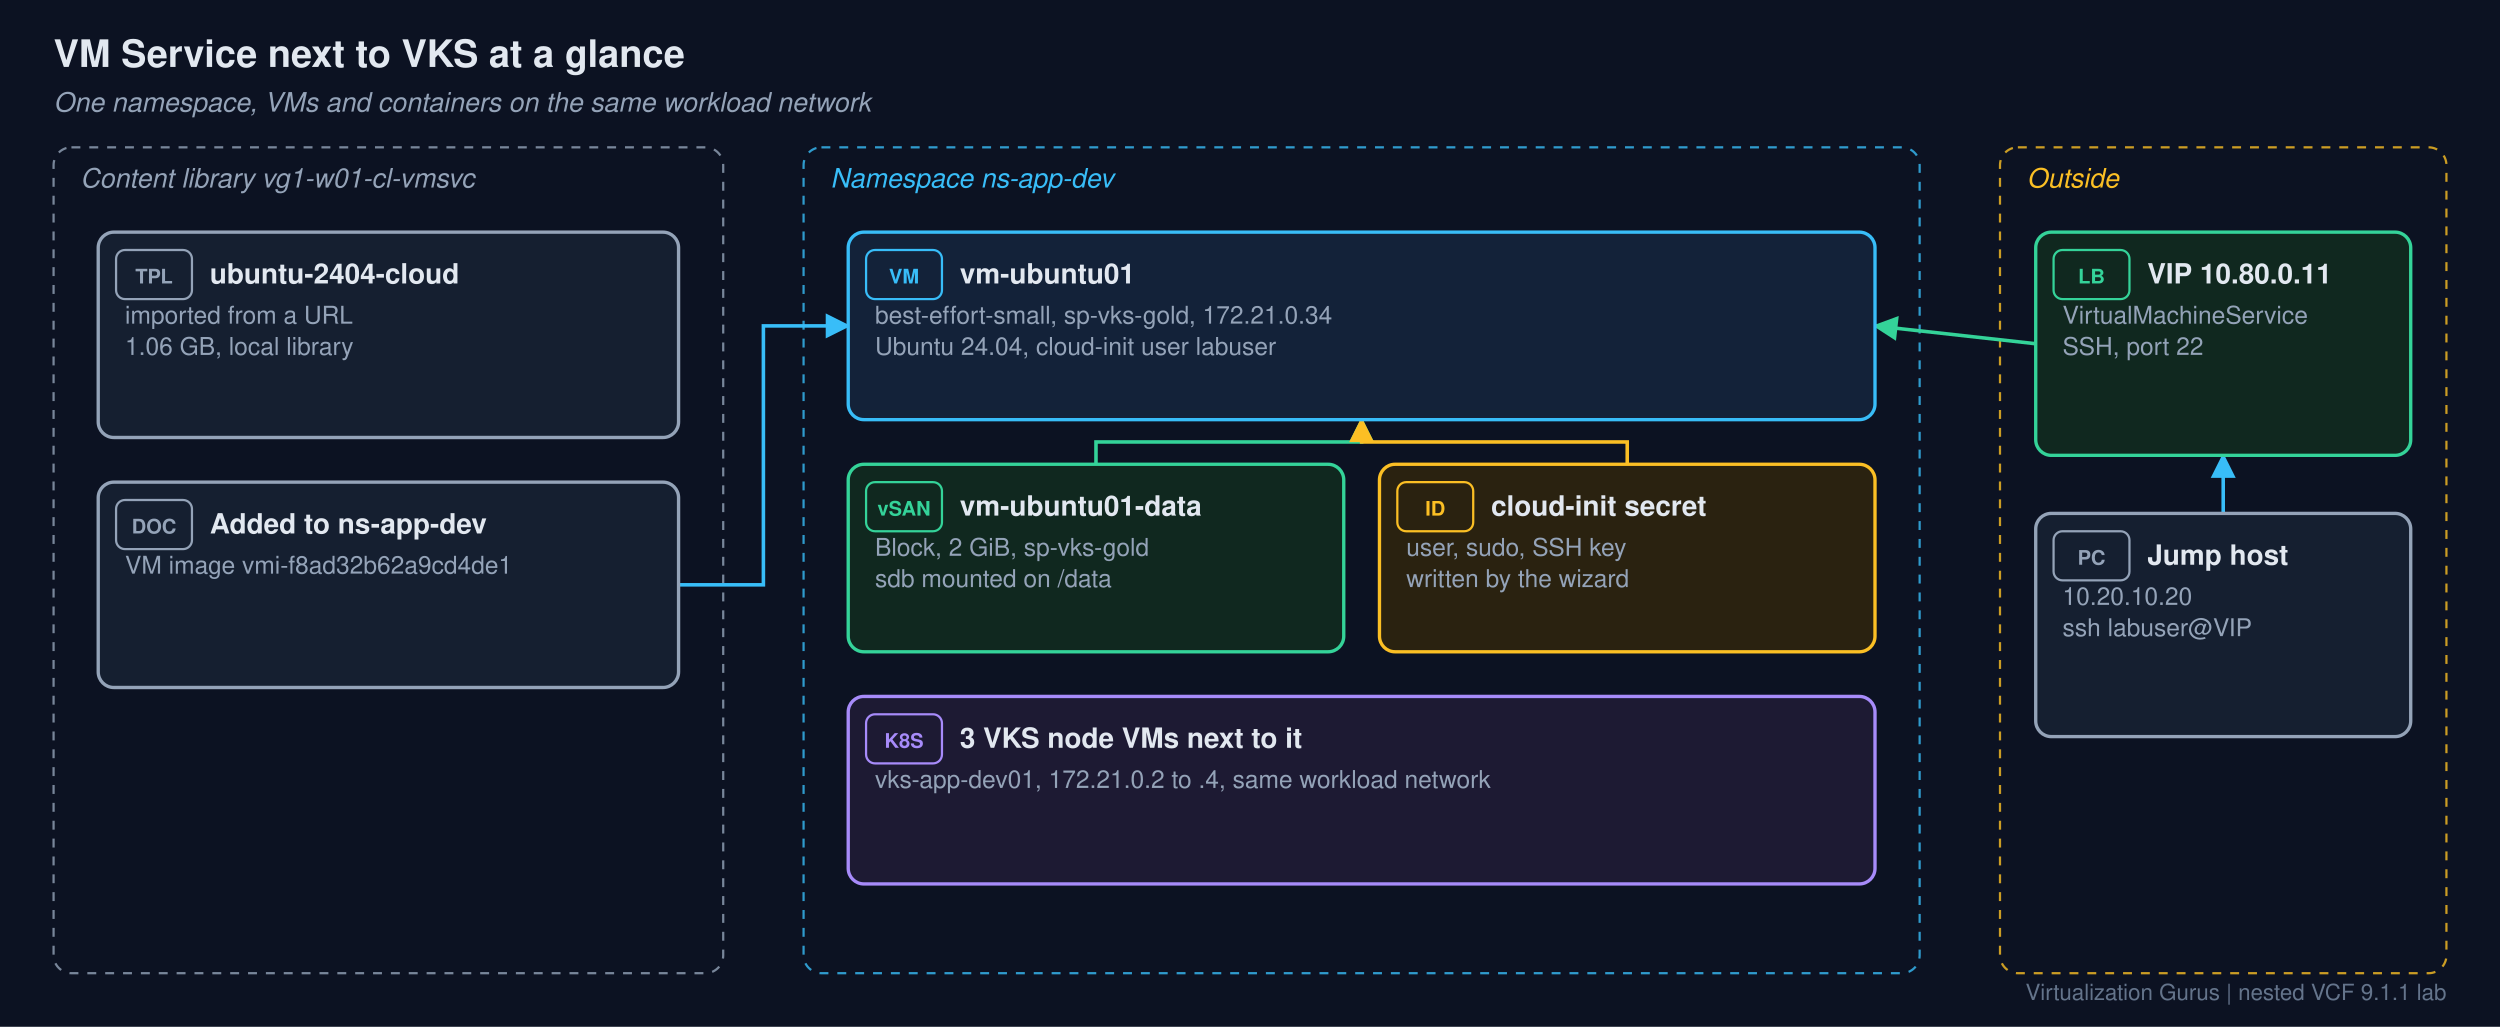
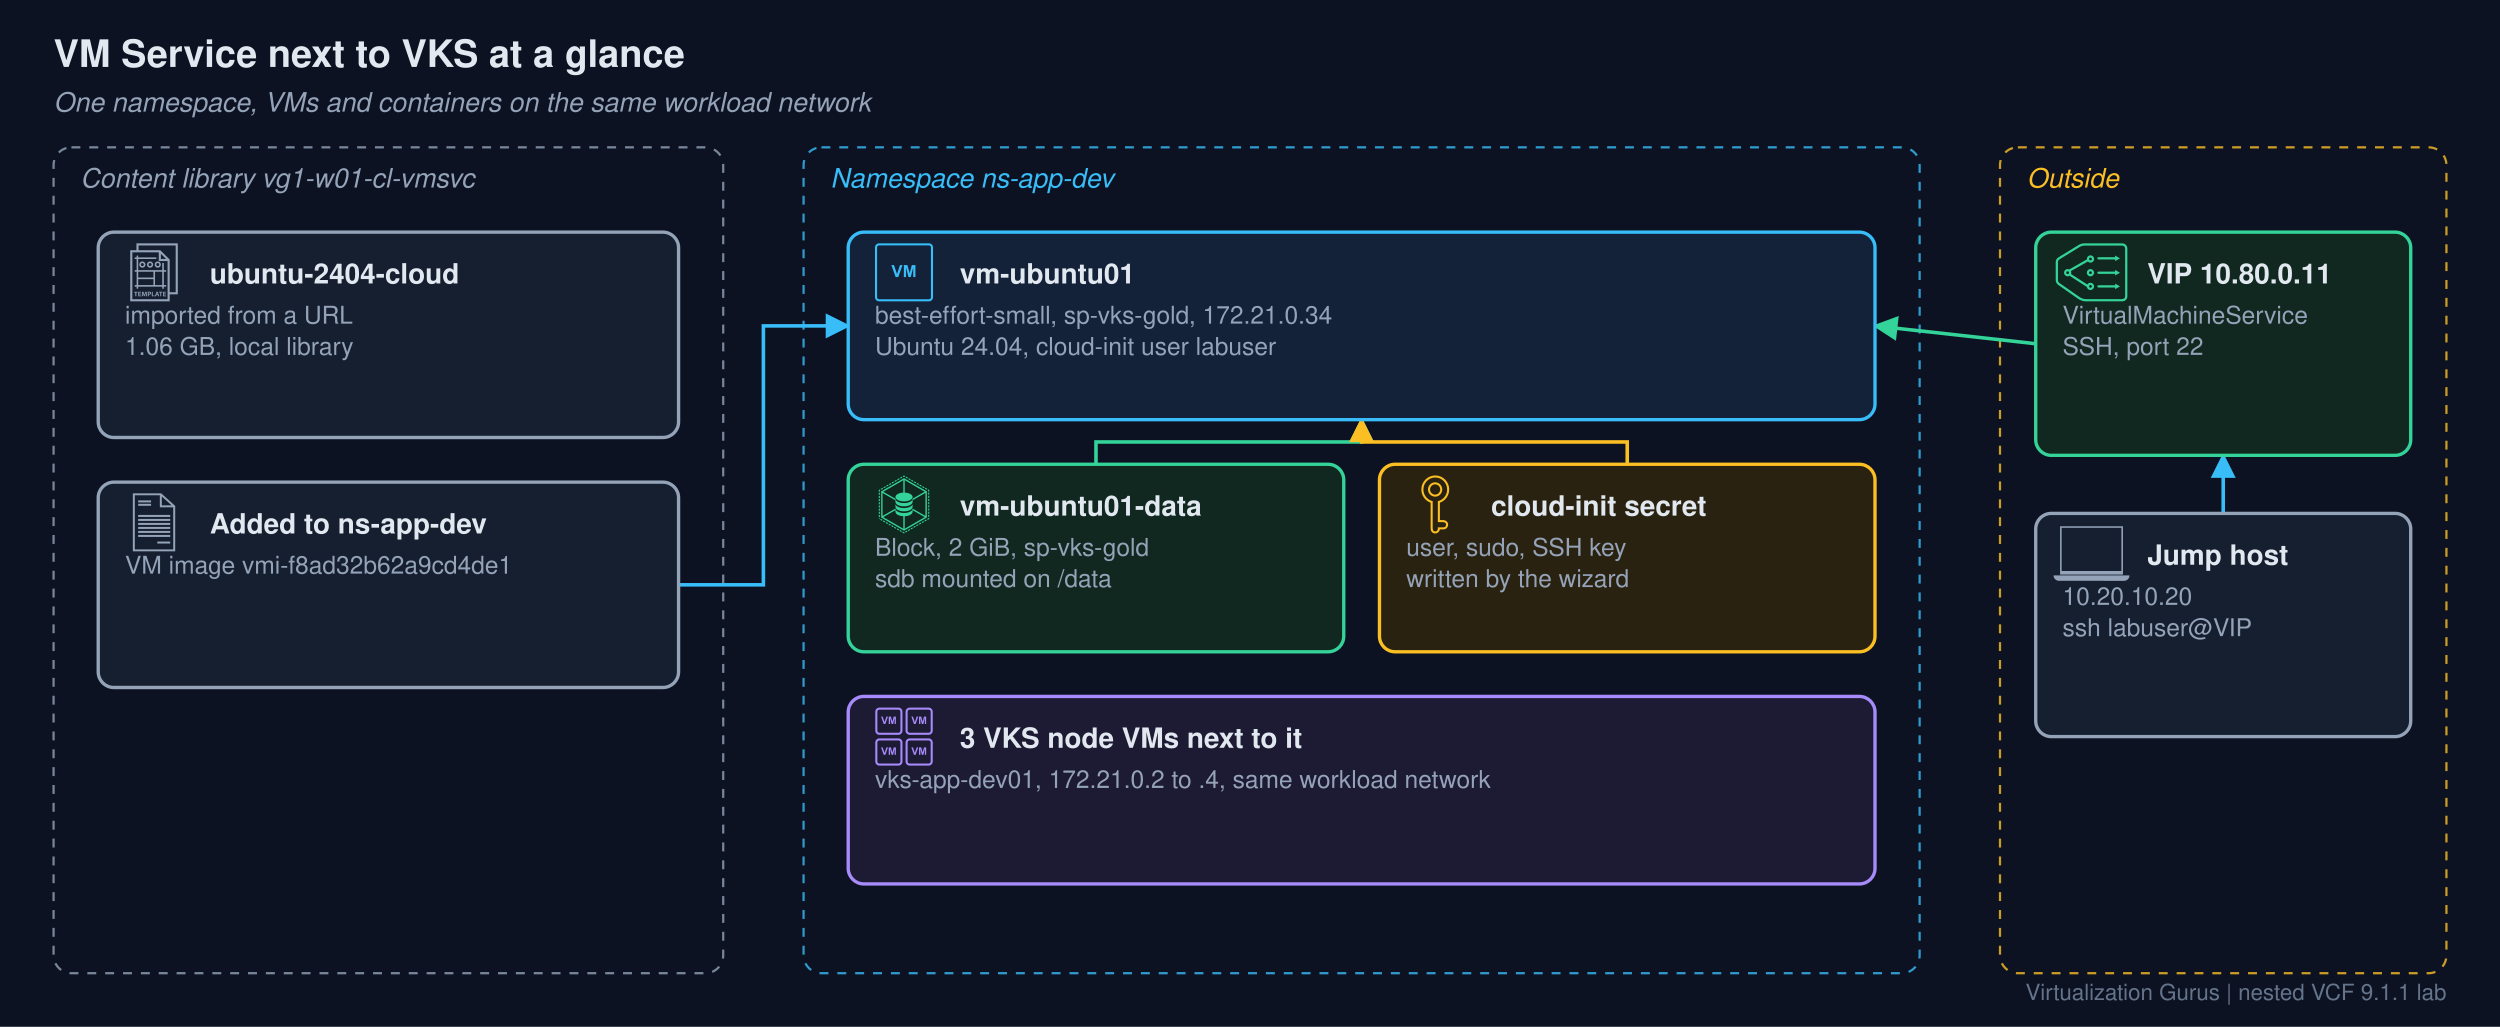
<svg xmlns="http://www.w3.org/2000/svg" viewBox="0 0 1120 460" width="1120" height="460" font-family="Helvetica,Arial,sans-serif">
  <defs>
    <marker id="ablue" viewBox="0 0 10 10" refX="9" refY="5" markerWidth="7" markerHeight="7" orient="auto-start-reverse">
      <path d="M0,0 L10,5 L0,10 z" fill="#38bdf8" />
    </marker>
    <marker id="agreen" viewBox="0 0 10 10" refX="9" refY="5" markerWidth="7" markerHeight="7" orient="auto-start-reverse">
      <path d="M0,0 L10,5 L0,10 z" fill="#34d399" />
    </marker>
    <marker id="ared" viewBox="0 0 10 10" refX="9" refY="5" markerWidth="7" markerHeight="7" orient="auto-start-reverse">
      <path d="M0,0 L10,5 L0,10 z" fill="#f87171" />
    </marker>
    <marker id="aamber" viewBox="0 0 10 10" refX="9" refY="5" markerWidth="7" markerHeight="7" orient="auto-start-reverse">
      <path d="M0,0 L10,5 L0,10 z" fill="#fbbf24" />
    </marker>
    <marker id="agray" viewBox="0 0 10 10" refX="9" refY="5" markerWidth="7" markerHeight="7" orient="auto-start-reverse">
      <path d="M0,0 L10,5 L0,10 z" fill="#94a3b8" />
    </marker>
    <marker id="aviolet" viewBox="0 0 10 10" refX="9" refY="5" markerWidth="7" markerHeight="7" orient="auto-start-reverse">
      <path d="M0,0 L10,5 L0,10 z" fill="#a78bfa" />
    </marker>
  </defs>
  <rect width="1120" height="460" fill="#0c1222" />
  <text x="24" y="30" fill="#e2e8f0" font-size="17" font-weight="bold">VM Service next to VKS at a glance</text>
  <text x="24" y="50" fill="#94a3b8" font-size="12" font-style="italic">One namespace, VMs and containers on the same workload network</text>
  <rect x="24" y="66" width="300" height="370" rx="8" fill="none" stroke="#94a3b8" stroke-dasharray="4 4" opacity="0.8" />
  <text x="36" y="84" fill="#94a3b8" font-size="12" font-style="italic">Content library vg1-w01-cl-vmsvc</text>
  <rect x="360" y="66" width="500" height="370" rx="8" fill="none" stroke="#38bdf8" stroke-dasharray="4 4" opacity="0.8" />
  <text x="372" y="84" fill="#38bdf8" font-size="12" font-style="italic">Namespace ns-app-dev</text>
  <rect x="896" y="66" width="200" height="370" rx="8" fill="none" stroke="#fbbf24" stroke-dasharray="4 4" opacity="0.8" />
  <text x="908" y="84" fill="#fbbf24" font-size="12" font-style="italic">Outside</text>
  <path d="M304,262 L342,262 L342,146 L380,146" fill="none" stroke="#38bdf8" stroke-width="1.6" marker-end="url(#ablue)" />
  <path d="M912,154 L840,146" fill="none" stroke="#34d399" stroke-width="1.6" marker-end="url(#agreen)" />
  <path d="M996,230 L996,204" fill="none" stroke="#38bdf8" stroke-width="1.6" marker-end="url(#ablue)" />
  <path d="M491,208 L491,198 L610,198 L610,188" fill="none" stroke="#34d399" stroke-width="1.6" marker-end="url(#agreen)" />
  <path d="M729,208 L729,198 L610,198 L610,188" fill="none" stroke="#fbbf24" stroke-width="1.6" marker-end="url(#aamber)" />
  <rect x="44" y="104" width="260" height="92" rx="7" fill="#151f30" stroke="#94a3b8" stroke-width="1.5" />
-   <rect x="52" y="112" width="34" height="22" rx="4" fill="none" stroke="#94a3b8" stroke-width="1" />
-   <text x="69" y="127" fill="#94a3b8" font-size="9" font-weight="bold" text-anchor="middle">TPL</text>
+   <g transform="translate(16.74,109.00) scale(0.52)" fill="#94a3b8" stroke="none">
+     <path d="M 85.35 0 L 85.35 5.95 L 80 5.95 L 80 50 L 80.92 50 L 114.01 50 L 114.01 43.97 L 121 43.99 L 121 0 Z M 87.18 1.84 L 119.17 1.84 L 119.17 42.15 L 114.01 42.13 L 114.01 13.99 L 105.88 5.95 L 87.18 5.95 Z M 81.83 7.79 L 104.59 7.79 L 104.59 15.29 L 112.18 15.29 L 112.18 48.16 L 81.83 48.16 Z M 106.42 9.06 L 110.86 13.46 L 106.42 13.46 Z M 85.52 10.62 L 85.52 12.13 L 83.86 12.13 L 83.86 13.51 L 85.52 13.51 L 85.52 23.09 L 83.89 23.09 L 83.89 24.47 L 85.52 24.47 L 85.52 35.96 L 83.89 35.96 L 83.89 37.34 L 85.52 37.34 L 85.52 39.11 L 86.89 39.11 L 86.89 37.34 L 107.58 37.34 L 107.58 39.12 L 108.96 39.12 L 108.96 37.34 L 110.96 37.34 L 110.96 35.96 L 108.96 35.96 L 108.96 24.47 L 110.94 24.47 L 110.94 23.09 L 108.96 23.09 L 108.96 16.95 L 107.58 16.95 L 107.58 23.09 L 86.89 23.09 L 86.89 13.51 L 102.51 13.51 L 102.51 12.13 L 86.89 12.13 L 86.89 10.62 Z M 90.44 15.63 C 88.97 15.63 87.76 16.84 87.76 18.32 C 87.76 19.8 88.97 21.02 90.44 21.02 C 91.92 21.02 93.13 19.8 93.13 18.32 C 93.13 16.84 91.92 15.63 90.44 15.63 Z M 97.08 15.63 C 95.61 15.63 94.4 16.84 94.4 18.32 C 94.4 19.8 95.61 21.02 97.08 21.02 C 98.55 21.02 99.76 19.8 99.76 18.32 C 99.76 16.84 98.55 15.63 97.08 15.63 Z M 103.72 15.63 C 102.24 15.63 101.03 16.84 101.03 18.32 C 101.03 19.8 102.24 21.02 103.72 21.02 C 105.19 21.02 106.4 19.8 106.4 18.32 C 106.4 16.84 105.19 15.63 103.72 15.63 Z M 90.44 17 C 91.17 17 91.75 17.59 91.75 18.32 C 91.75 19.06 91.17 19.64 90.44 19.64 C 89.71 19.64 89.13 19.06 89.13 18.32 C 89.13 17.59 89.71 17 90.44 17 Z M 97.08 17 C 97.81 17 98.39 17.59 98.39 18.32 C 98.39 19.06 97.81 19.64 97.08 19.64 C 96.35 19.64 95.77 19.06 95.77 18.32 C 95.77 17.59 96.35 17 97.08 17 Z M 103.72 17 C 104.45 17 105.03 17.59 105.03 18.32 C 105.03 19.06 104.45 19.64 103.72 19.64 C 102.99 19.64 102.41 19.06 102.41 18.32 C 102.41 17.59 102.99 17 103.72 17 Z M 86.89 24.47 L 100 24.47 L 100 29.51 L 86.89 29.51 Z M 101.37 24.47 L 107.58 24.47 L 107.58 35.96 L 101.37 35.96 Z M 86.89 30.89 L 100 30.89 L 100 35.96 L 86.89 35.96 Z M 96.47 41.65 L 95.13 41.74 L 95.13 45.63 L 95.91 45.63 L 95.91 44.21 C 96.12 44.23 96.33 44.27 96.64 44.27 C 96.85 44.27 97.2 44.15 97.46 43.93 C 97.72 43.7 97.98 43.41 97.98 42.92 C 97.99 42.17 97.18 41.63 96.47 41.65 Z M 103.7 41.74 L 102.61 41.76 L 101.32 45.64 L 102.27 45.63 L 102.56 44.58 L 103.75 44.59 L 104.05 45.63 L 104.96 45.63 Z M 104.71 41.75 L 104.71 42.42 L 105.89 42.42 L 105.89 45.65 L 106.65 45.65 L 106.65 42.42 L 107.79 42.42 L 107.79 41.75 Z M 90.28 41.76 L 89.97 45.64 L 90.79 45.64 L 90.95 42.48 L 91.77 45.55 L 92.43 45.54 L 93.41 42.48 L 93.52 45.64 L 94.32 45.64 L 94.18 41.76 L 93.01 41.76 L 92.17 44.45 L 91.43 41.76 Z M 86.89 41.76 L 86.89 45.63 L 89.41 45.63 L 89.41 44.99 L 87.68 44.99 L 87.68 43.94 L 89.23 43.94 L 89.23 43.31 L 87.68 43.31 L 87.68 42.4 L 89.33 42.4 L 89.33 41.76 Z M 83.35 41.76 L 83.35 42.39 L 84.39 42.39 L 84.39 45.64 L 85.28 45.64 L 85.28 42.39 L 86.34 42.39 L 86.34 41.76 Z M 98.59 41.76 L 98.59 45.63 L 101.02 45.63 L 101.02 45 L 99.4 45 L 99.4 41.76 Z M 108.37 41.77 L 108.37 45.66 L 110.8 45.66 L 110.8 45 L 109.13 45 L 109.13 43.94 L 110.61 43.94 L 110.61 43.29 L 109.13 43.29 L 109.13 42.41 L 110.7 42.41 L 110.7 41.77 Z M 103.11 42.27 L 103.61 44.04 L 102.65 44.02 Z M 95.91 42.33 L 96.54 42.33 C 96.79 42.34 97.14 42.53 97.14 42.91 C 97.14 43.18 97.08 43.28 96.95 43.39 C 96.82 43.5 96.62 43.61 96.45 43.61 L 95.91 43.61 Z" />
+   </g>
  <text x="94" y="127" fill="#e2e8f0" font-size="12.5" font-weight="bold">ubuntu-2404-cloud</text>
  <text x="56" y="145" fill="#94a3b8" font-size="11">imported from a URL</text>
  <text x="56" y="159" fill="#94a3b8" font-size="11">1.06 GB, local library</text>
  <rect x="44" y="216" width="260" height="92" rx="7" fill="#151f30" stroke="#94a3b8" stroke-width="1.5" />
-   <rect x="52" y="224" width="34" height="22" rx="4" fill="none" stroke="#94a3b8" stroke-width="1" />
-   <text x="69" y="239" fill="#94a3b8" font-size="9" font-weight="bold" text-anchor="middle">DOC</text>
+   <g transform="translate(-65.29,96.20) scale(0.52)" fill="#94a3b8" stroke="none">
+     <path d="M 240 240 L 240 290 L 240.85 290 L 276.5 290 L 276.5 250.84 L 264.45 240 Z M 241.71 241.7 L 263.26 241.7 L 263.26 252.07 L 274.79 252.07 L 274.79 288.3 L 241.71 288.3 Z M 264.97 242.77 L 273.42 250.37 L 264.97 250.37 Z M 244.59 246.14 L 244.59 247.85 L 255.7 247.85 L 255.7 246.14 Z M 244.59 249.05 L 244.59 250.76 L 255.7 250.76 L 255.7 249.05 Z M 244.59 258.65 L 244.59 260.35 L 272.19 260.35 L 272.19 258.65 Z M 244.59 262.1 L 244.59 263.8 L 272.19 263.8 L 272.19 262.1 Z M 244.59 265.54 L 244.59 267.25 L 272.19 267.25 L 272.19 265.54 Z M 244.59 268.99 L 244.59 270.7 L 272.19 270.7 L 272.19 268.99 Z M 244.59 272.44 L 244.59 274.15 L 272.19 274.15 L 272.19 272.44 Z M 244.59 275.89 L 244.59 277.59 L 272.19 277.59 L 272.19 275.89 Z M 261.07 281.55 L 261.07 283.26 L 272.19 283.26 L 272.19 281.55 Z" />
+   </g>
  <text x="94" y="239" fill="#e2e8f0" font-size="12.5" font-weight="bold">Added to ns-app-dev</text>
  <text x="56" y="257" fill="#94a3b8" font-size="11">VM image vmi-f8ad32b62a9cd4de1</text>
  <rect x="380" y="104" width="460" height="84" rx="7" fill="#132239" stroke="#38bdf8" stroke-width="1.5" />
-   <rect x="388" y="112" width="34" height="22" rx="4" fill="none" stroke="#38bdf8" stroke-width="1" />
-   <text x="405" y="127" fill="#38bdf8" font-size="9" font-weight="bold" text-anchor="middle">VM</text>
+   <g transform="translate(184.00,67.40) scale(0.52)" fill="#38bdf8" stroke="none">
+     <path d="M 427.95 98.75 L 424.89 98.75 L 424.83 109.08 L 426.77 109.08 L 426.74 100.84 L 428.84 109.08 L 430.82 109.08 L 432.92 100.84 L 432.92 109.08 L 434.84 109.08 L 434.82 98.75 L 431.72 98.75 L 429.88 105.9 Z M 416.33 98.75 L 414.08 98.75 L 417.78 109.08 L 420.02 109.08 L 423.7 98.75 L 421.54 98.75 L 418.97 106.48 Z M 403.51 80 C 401.58 80 400 81.58 400 83.51 L 400 126.49 C 400 128.42 401.58 130 403.52 130 L 446.49 130 C 448.42 130 450 128.42 450 126.49 L 450 83.51 C 450 81.58 448.42 80 446.49 80 Z M 403.51 81.8 L 446.49 81.8 C 447.45 81.8 448.2 82.55 448.2 83.51 L 448.2 126.49 C 448.2 127.45 447.45 128.2 446.49 128.2 L 403.51 128.2 C 402.55 128.2 401.8 127.45 401.8 126.49 L 401.8 83.51 C 401.8 82.55 402.55 81.8 403.51 81.8 Z" />
+   </g>
  <text x="430" y="127" fill="#e2e8f0" font-size="12.5" font-weight="bold">vm-ubuntu01</text>
  <text x="392" y="145" fill="#94a3b8" font-size="11">best-effort-small, sp-vks-gold, 172.21.0.34</text>
  <text x="392" y="159" fill="#94a3b8" font-size="11">Ubuntu 24.04, cloud-init user labuser</text>
  <rect x="380" y="208" width="222" height="84" rx="7" fill="#10281f" stroke="#34d399" stroke-width="1.5" />
-   <rect x="388" y="216" width="34" height="22" rx="4" fill="none" stroke="#34d399" stroke-width="1" />
-   <text x="405" y="231" fill="#34d399" font-size="9" font-weight="bold" text-anchor="middle">vSAN</text>
+   <g transform="translate(227.29,88.20) scale(0.52)" fill="#34d399" stroke="none">
+     <path d="M 341.75 242.37 L 322.08 253.69 L 322.08 276.27 L 322.38 276.45 L 341.75 287.64 L 361.4 276.27 L 361.4 253.69 Z M 341.15 244.08 L 341.15 254.76 C 337.32 254.92 334.36 256.57 334.36 258.55 C 334.36 259.56 335.14 260.52 336.52 261.24 C 337.91 261.95 339.79 262.35 341.75 262.35 C 345.83 262.35 349.14 260.65 349.14 258.55 C 349.13 256.57 346.18 254.92 342.34 254.76 L 342.34 244.08 L 359.57 254.01 L 349.14 260.01 L 349.1 260.7 C 348.74 261.91 346.17 263.82 341.73 263.82 C 337.51 263.82 334.58 262.03 334.37 260.37 L 334.34 260.03 L 323.87 254.04 Z M 360.2 255.02 L 360.2 274.9 L 349.16 268.56 L 349.12 269.15 C 348.87 270.36 346.28 272.37 341.73 272.37 C 337.53 272.37 334.61 270.6 334.37 268.94 L 334.35 268.8 C 334.35 268.8 334.35 268.8 334.35 268.8 C 334.35 268.78 334.35 268.75 334.35 268.72 L 334.35 268.79 L 334.33 268.54 L 323.27 274.9 L 323.27 255.06 L 334.37 261.44 L 334.39 262.84 C 334.39 265.05 337.91 266.61 341.75 266.61 C 346.27 266.61 349.14 264.64 349.14 262.88 L 349.14 261.38 Z M 334.35 264.47 L 334.39 267.14 C 334.39 269.35 337.91 270.9 341.75 270.9 C 346.27 270.9 349.14 268.93 349.14 267.18 L 349.14 264.71 C 349.14 265.88 346.52 268.11 341.73 268.11 C 337.35 268.11 334.35 266.19 334.35 264.47 Z M 334.37 269.88 L 334.39 271.39 C 334.39 273.49 337.55 274.99 341.15 275.14 L 341.15 285.93 L 323.86 275.93 Z M 349.14 269.92 L 359.61 275.93 L 342.34 285.93 L 342.34 275.14 C 346.52 274.98 349.14 273.11 349.14 271.43 Z M 341.51 240.13 L 340.68 240.61 L 341.14 241.4 L 341.74 241.06 L 342.27 241.36 L 342.73 240.57 L 341.97 240.13 L 341.74 240 Z M 343.06 241.82 L 344.65 242.73 L 345.11 241.94 L 343.52 241.03 Z M 338.3 241.98 L 338.76 242.77 L 340.34 241.86 L 339.89 241.07 Z M 345.44 243.19 L 347.03 244.1 L 347.49 243.31 L 345.9 242.4 Z M 335.92 243.36 L 336.38 244.15 L 337.96 243.23 L 337.5 242.44 Z M 347.83 244.56 L 349.42 245.47 L 349.87 244.68 L 348.29 243.77 Z M 333.53 244.73 L 333.99 245.52 L 335.58 244.6 L 335.12 243.81 Z M 350.21 245.93 L 351.8 246.85 L 352.26 246.06 L 350.67 245.14 Z M 331.15 246.1 L 331.61 246.89 L 333.2 245.98 L 332.74 245.19 Z M 352.59 247.3 L 354.18 248.22 L 354.64 247.43 L 353.05 246.51 Z M 328.77 247.47 L 329.23 248.27 L 330.82 247.35 L 330.36 246.56 Z M 354.97 248.68 L 356.56 249.59 L 357.02 248.8 L 355.43 247.88 Z M 326.39 248.85 L 326.85 249.64 L 328.44 248.72 L 327.98 247.93 Z M 357.36 250.05 L 358.94 250.96 L 359.4 250.17 L 357.82 249.26 Z M 324.01 250.22 L 324.47 251.01 L 326.05 250.1 L 325.59 249.31 Z M 359.74 251.42 L 361.33 252.33 L 361.79 251.54 L 360.2 250.63 Z M 321.63 251.59 L 322.08 252.38 L 323.67 251.47 L 323.21 250.68 Z M 362.12 252.79 L 362.58 253.06 L 362.58 253.83 L 363.5 253.83 L 363.5 252.79 L 363.5 252.53 L 363.27 252.4 L 362.58 252 Z M 320.23 252.4 L 320 252.53 L 320 252.79 L 320 253.93 L 320.92 253.93 L 320.92 253.06 L 321.29 252.84 L 320.83 252.05 Z M 362.58 256.57 L 363.5 256.57 L 363.5 254.74 L 362.58 254.74 Z M 320 256.67 L 320.92 256.67 L 320.92 254.84 L 320 254.84 Z M 362.58 259.31 L 363.5 259.31 L 363.5 257.48 L 362.58 257.48 Z M 320 259.41 L 320.92 259.41 L 320.92 257.58 L 320 257.58 Z M 362.58 262.05 L 363.5 262.05 L 363.5 260.22 L 362.58 260.22 Z M 320 262.15 L 320.92 262.15 L 320.92 260.32 L 320 260.32 Z M 362.58 264.79 L 363.5 264.79 L 363.5 262.96 L 362.58 262.96 Z M 320 264.89 L 320.92 264.89 L 320.92 263.06 L 320 263.06 Z M 362.58 267.53 L 363.5 267.53 L 363.5 265.7 L 362.58 265.7 Z M 320 267.63 L 320.92 267.63 L 320.92 265.81 L 320 265.81 Z M 362.58 270.27 L 363.5 270.27 L 363.5 268.44 L 362.58 268.44 Z M 320 270.37 L 320.92 270.37 L 320.92 268.55 L 320 268.55 Z M 362.58 273.01 L 363.5 273.01 L 363.5 271.19 L 362.58 271.19 Z M 320 273.12 L 320.92 273.12 L 320.92 271.29 L 320 271.29 Z M 362.58 275.75 L 363.5 275.75 L 363.5 273.93 L 362.58 273.93 Z M 320 275.86 L 320.92 275.86 L 320.92 274.03 L 320 274.03 Z M 362.58 276.96 L 361.71 277.47 L 362.17 278.26 L 363.27 277.62 L 363.5 277.49 L 363.5 277.23 L 363.5 276.67 L 362.58 276.67 Z M 320 277.23 L 320.46 277.23 L 320.23 277.62 L 320.4 277.72 L 320.69 277.23 L 320.92 277.23 L 320.92 276.77 L 320 276.77 Z M 321.2 278.18 L 322.79 279.09 L 323.24 278.3 L 321.66 277.39 Z M 359.33 278.84 L 359.78 279.63 L 361.37 278.71 L 360.92 277.92 Z M 323.58 279.55 L 325.17 280.47 L 325.63 279.67 L 324.04 278.76 Z M 356.94 280.21 L 357.4 281 L 358.99 280.08 L 358.53 279.29 Z M 325.96 280.92 L 327.55 281.84 L 328.01 281.05 L 326.42 280.13 Z M 354.56 281.57 L 355.02 282.37 L 356.61 281.45 L 356.15 280.66 Z M 328.35 282.29 L 329.93 283.21 L 330.39 282.42 L 328.8 281.5 Z M 352.18 282.94 L 352.63 283.74 L 354.22 282.82 L 353.77 282.03 Z M 330.73 283.66 L 332.32 284.58 L 332.78 283.79 L 331.19 282.87 Z M 349.79 284.31 L 350.25 285.11 L 351.84 284.19 L 351.38 283.4 Z M 333.11 285.04 L 334.7 285.95 L 335.16 285.16 L 333.57 284.24 Z M 347.41 285.68 L 347.87 286.48 L 349.46 285.56 L 349 284.77 Z M 335.49 286.41 L 337.08 287.32 L 337.54 286.53 L 335.95 285.62 Z M 345.03 287.05 L 345.48 287.85 L 347.07 286.93 L 346.61 286.14 Z M 337.88 287.78 L 339.47 288.69 L 339.92 287.9 L 338.33 286.99 Z M 342.64 288.42 L 343.1 289.22 L 344.69 288.3 L 344.23 287.51 Z M 340.26 289.15 L 341.51 289.87 L 341.74 290 L 341.97 289.87 L 342.31 289.67 L 341.96 289.08 L 341.97 289.08 L 341.96 289.07 L 341.85 288.88 L 341.74 288.95 L 340.72 288.36 Z" />
+   </g>
  <text x="430" y="231" fill="#e2e8f0" font-size="12.5" font-weight="bold">vm-ubuntu01-data</text>
  <text x="392" y="249" fill="#94a3b8" font-size="11">Block, 2 GiB, sp-vks-gold</text>
  <text x="392" y="263" fill="#94a3b8" font-size="11">sdb mounted on /data</text>
  <rect x="618" y="208" width="222" height="84" rx="7" fill="#2a2210" stroke="#fbbf24" stroke-width="1.5" />
-   <rect x="626" y="216" width="34" height="22" rx="4" fill="none" stroke="#fbbf24" stroke-width="1" />
-   <text x="643" y="231" fill="#fbbf24" font-size="9" font-weight="bold" text-anchor="middle">ID</text>
+   <g transform="translate(387.16,129.80) scale(0.52)" fill="#fbbf24" stroke="none">
+     <path d="M 492 160 C 485.38 160 480 165.42 480 172.09 C 480 177.34 483.34 181.83 488 183.49 L 488 205.58 C 488 206.92 488.41 208.05 489.14 208.83 C 489.88 209.61 490.91 210 491.97 210 C 493.86 210 495.57 208.6 495.96 206.47 L 499.08 206.47 C 501.41 206.47 503.09 204.52 503.09 202.31 C 503.09 200.25 501.27 198.45 498.74 198.45 L 495.99 198.45 L 495.99 183.49 C 500.65 181.83 504 177.35 504 172.09 C 504 165.42 498.62 160 492 160 Z M 492 161.79 C 497.66 161.79 502.22 166.39 502.22 172.09 C 502.22 177.03 498.8 181.14 494.21 182.15 L 494.21 200.24 L 498.74 200.24 C 500.5 200.24 501.32 201.27 501.32 202.31 C 501.32 203.67 500.47 204.68 499.08 204.68 L 494.26 204.68 L 494.26 205.58 C 494.26 207.39 493.2 208.21 491.97 208.21 C 491.33 208.21 490.81 208 490.43 207.59 C 490.05 207.19 489.77 206.56 489.77 205.58 L 489.77 182.14 C 485.21 181.1 481.78 177 481.78 172.09 C 481.78 166.39 486.34 161.79 492 161.79 Z M 491.88 165.9 C 488.5 165.9 485.73 168.68 485.73 172.09 C 485.73 175.5 488.5 178.28 491.88 178.28 C 495.27 178.28 498.03 175.5 498.03 172.09 C 498.03 168.68 495.27 165.9 491.88 165.9 Z M 491.88 167.69 C 494.31 167.69 496.25 169.65 496.25 172.09 C 496.25 174.53 494.31 176.5 491.88 176.5 C 489.46 176.5 487.51 174.53 487.51 172.09 C 487.51 169.65 489.46 167.69 491.88 167.69 Z" />
+   </g>
  <text x="668" y="231" fill="#e2e8f0" font-size="12.5" font-weight="bold">cloud-init secret</text>
  <text x="630" y="249" fill="#94a3b8" font-size="11">user, sudo, SSH key</text>
  <text x="630" y="263" fill="#94a3b8" font-size="11">written by the wizard</text>
  <rect x="380" y="312" width="460" height="84" rx="7" fill="#1d1a33" stroke="#a78bfa" stroke-width="1.5" />
-   <rect x="388" y="320" width="34" height="22" rx="4" fill="none" stroke="#a78bfa" stroke-width="1" />
-   <text x="405" y="335" fill="#a78bfa" font-size="9" font-weight="bold" text-anchor="middle">K8S</text>
+   <g transform="translate(225.73,275.40) scale(0.52)" fill="#a78bfa" stroke="none">
+     <path d="M 361.96 114.31 L 360.74 118.75 L 359.58 114.31 L 357.66 114.31 L 357.66 120.67 L 358.82 120.67 L 358.82 115.45 L 360.15 120.67 L 361.43 120.67 L 362.71 115.49 L 362.71 120.67 L 363.82 120.67 L 363.82 114.31 Z M 355.63 114.31 L 354.08 119.13 L 352.44 114.31 L 351.07 114.31 L 353.32 120.67 L 354.74 120.67 L 357 114.31 Z M 349.61 106.52 C 347.67 106.52 346.08 108.12 346.08 110.07 L 346.08 126.46 C 346.08 128.41 347.67 130 349.61 130 L 365.96 130 C 367.91 130 369.5 128.41 369.5 126.46 L 369.5 110.07 C 369.5 108.12 367.91 106.52 365.96 106.52 Z M 349.61 108.31 L 365.96 108.31 C 366.95 108.31 367.72 109.08 367.72 110.07 L 367.72 126.46 C 367.72 127.45 366.95 128.22 365.96 128.22 L 349.61 128.22 C 348.63 128.22 347.86 127.45 347.86 126.46 L 347.86 110.07 C 347.86 109.08 348.63 108.31 349.61 108.31 Z M 335.89 114.31 L 334.66 118.75 L 333.51 114.31 L 331.59 114.31 L 331.59 120.67 L 332.74 120.67 L 332.74 115.45 L 334.07 120.67 L 335.35 120.67 L 336.64 115.49 L 336.64 120.67 L 337.74 120.67 L 337.74 114.31 Z M 329.56 114.31 L 328 119.13 L 326.36 114.31 L 324.99 114.31 L 327.25 120.67 L 328.66 120.67 L 330.92 114.31 Z M 323.54 106.52 C 321.59 106.52 320 108.12 320 110.07 L 320 126.46 C 320 128.41 321.59 130 323.54 130 L 339.89 130 C 341.83 130 343.42 128.41 343.42 126.46 L 343.42 110.07 C 343.42 108.12 341.83 106.52 339.89 106.52 Z M 323.54 108.31 L 339.89 108.31 C 340.87 108.31 341.64 109.08 341.64 110.07 L 341.64 126.46 C 341.64 127.45 340.87 128.22 339.89 128.22 L 323.54 128.22 C 322.55 128.22 321.78 127.45 321.78 126.46 L 321.78 110.07 C 321.78 109.08 322.55 108.31 323.54 108.31 Z M 361.96 87.79 L 360.74 92.22 L 359.58 87.79 L 357.66 87.79 L 357.66 94.14 L 358.82 94.14 L 358.82 88.93 L 360.15 94.14 L 361.43 94.14 L 362.71 88.97 L 362.71 94.14 L 363.82 94.14 L 363.82 87.79 Z M 355.63 87.79 L 354.08 92.61 L 352.44 87.79 L 351.07 87.79 L 353.32 94.14 L 354.74 94.14 L 357 87.79 Z M 349.61 80 C 347.67 80 346.08 81.59 346.08 83.54 L 346.08 99.93 C 346.08 101.88 347.67 103.47 349.61 103.47 L 365.96 103.47 C 367.91 103.47 369.5 101.88 369.5 99.93 L 369.5 83.54 C 369.5 81.59 367.91 80 365.96 80 Z M 349.61 81.78 L 365.96 81.78 C 366.95 81.78 367.72 82.55 367.72 83.54 L 367.72 99.93 C 367.72 100.92 366.95 101.69 365.96 101.69 L 349.61 101.69 C 348.63 101.69 347.86 100.92 347.86 99.93 L 347.86 83.54 C 347.86 82.55 348.63 81.78 349.61 81.78 Z M 335.89 87.79 L 334.66 92.22 L 333.51 87.79 L 331.59 87.79 L 331.59 94.14 L 332.74 94.14 L 332.74 88.93 L 334.07 94.14 L 335.35 94.14 L 336.64 88.97 L 336.64 94.14 L 337.74 94.14 L 337.74 87.79 Z M 329.56 87.79 L 328 92.61 L 326.36 87.79 L 324.99 87.79 L 327.25 94.14 L 328.66 94.14 L 330.92 87.79 Z M 323.54 80 C 321.59 80 320 81.59 320 83.54 L 320 99.93 C 320 101.88 321.59 103.47 323.54 103.47 L 339.89 103.47 C 341.83 103.47 343.42 101.88 343.42 99.93 L 343.42 83.54 C 343.42 81.59 341.83 80 339.89 80 Z M 323.54 81.78 L 339.89 81.78 C 340.87 81.78 341.64 82.55 341.64 83.54 L 341.64 99.93 C 341.64 100.92 340.87 101.69 339.89 101.69 L 323.54 101.69 C 322.55 101.69 321.78 100.92 321.78 99.93 L 321.78 83.54 C 321.78 82.55 322.55 81.78 323.54 81.78 Z" />
+   </g>
  <text x="430" y="335" fill="#e2e8f0" font-size="12.5" font-weight="bold">3 VKS node VMs next to it</text>
  <text x="392" y="353" fill="#94a3b8" font-size="11">vks-app-dev01, 172.21.0.2 to .4, same workload network</text>
  <rect x="912" y="104" width="168" height="100" rx="7" fill="#10281f" stroke="#34d399" stroke-width="1.5" />
-   <rect x="920" y="112" width="34" height="22" rx="4" fill="none" stroke="#34d399" stroke-width="1" />
-   <text x="937" y="127" fill="#34d399" font-size="9" font-weight="bold" text-anchor="middle">LB</text>
+   <g transform="translate(664.16,-45.07) scale(0.642)" fill="#34d399" stroke="none">
+     <path d="M 441.46 268.09 L 441.46 269.26 L 429.85 269.26 C 429.57 269.26 429.31 269.41 429.16 269.66 C 429.02 269.9 429.02 270.2 429.16 270.45 C 429.31 270.69 429.57 270.84 429.85 270.84 L 441.46 270.84 L 441.46 271.99 L 444.86 270.09 Z M 441.46 258.54 L 441.46 259.72 L 429.85 259.72 C 429.57 259.72 429.31 259.87 429.16 260.11 C 429.02 260.36 429.02 260.66 429.16 260.9 C 429.31 261.15 429.57 261.3 429.85 261.3 L 441.46 261.3 L 441.46 262.44 L 444.86 260.55 Z M 424.24 269.09 C 424.78 269.09 425.21 269.51 425.21 270.05 C 425.21 270.59 424.78 271.01 424.24 271.01 C 423.7 271.01 423.28 270.59 423.28 270.05 C 423.28 269.51 423.7 269.09 424.24 269.09 Z M 408.33 259.52 C 408.88 259.52 409.3 259.94 409.3 260.49 C 409.3 261.03 408.88 261.45 408.33 261.45 C 407.79 261.45 407.37 261.03 407.37 260.49 C 407.37 259.94 407.79 259.52 408.33 259.52 Z M 424.26 249.97 C 424.8 249.97 425.23 250.39 425.23 250.94 C 425.23 251.48 424.8 251.9 424.26 251.9 C 423.72 251.9 423.3 251.48 423.3 250.94 C 423.3 250.39 423.72 249.97 424.26 249.97 Z M 424.26 248.39 C 422.87 248.39 421.72 249.54 421.72 250.94 C 421.72 251.04 421.73 251.14 421.74 251.24 L 409.43 258.2 C 409.1 258.03 408.73 257.94 408.33 257.94 C 406.94 257.94 405.79 259.09 405.79 260.49 C 405.79 261.88 406.94 263.03 408.33 263.03 C 408.82 263.03 409.28 262.89 409.67 262.65 L 421.73 270.44 C 421.92 271.65 422.98 272.6 424.24 272.6 C 425.64 272.6 426.78 271.45 426.78 270.05 C 426.78 268.65 425.64 267.51 424.24 267.51 C 423.32 267.51 422.5 268.01 422.05 268.76 L 410.69 261.43 C 410.81 261.14 410.87 260.82 410.87 260.49 C 410.87 260.08 410.78 259.69 410.6 259.35 L 422.41 252.67 C 422.87 253.17 423.53 253.48 424.26 253.48 C 425.65 253.48 426.8 252.33 426.8 250.94 C 426.8 249.54 425.65 248.39 424.26 248.39 Z M 424.25 259.53 C 424.79 259.53 425.21 259.95 425.21 260.49 C 425.21 261.04 424.79 261.46 424.25 261.46 C 423.7 261.46 423.28 261.04 423.28 260.49 C 423.28 259.95 423.7 259.53 424.25 259.53 Z M 424.25 257.95 C 422.85 257.95 421.71 259.1 421.71 260.49 C 421.71 261.89 422.85 263.04 424.25 263.04 C 425.64 263.04 426.79 261.89 426.79 260.49 C 426.79 259.1 425.64 257.95 424.25 257.95 Z M 441.46 248.5 L 441.46 249.68 L 429.85 249.68 C 429.57 249.68 429.31 249.83 429.16 250.07 C 429.02 250.32 429.02 250.62 429.16 250.86 C 429.31 251.11 429.57 251.26 429.85 251.26 L 441.46 251.26 L 441.46 252.4 L 444.86 250.51 Z M 420.14 241.58 L 446.25 241.58 C 446.91 241.58 447.43 241.79 447.81 242.16 C 448.18 242.52 448.43 243.06 448.43 243.85 L 448.43 276.78 C 448.43 277.52 448.21 278.02 447.86 278.36 C 447.51 278.69 446.96 278.92 446.13 278.92 L 421.06 278.92 C 419.48 278.92 417.9 278.42 415.98 277.03 C 415.97 277.03 415.97 277.03 415.97 277.03 L 402.53 267.62 C 402.53 267.62 402.53 267.62 402.53 267.62 C 401.83 267.11 401.58 266.52 401.58 265.48 L 401.58 253.09 C 401.58 252.57 401.67 252.27 401.85 251.98 C 402.03 251.69 402.35 251.4 402.86 251.05 L 416.4 242.74 C 416.4 242.74 416.4 242.74 416.4 242.74 C 417.66 241.96 418.83 241.58 420.14 241.58 Z M 420.14 240 C 418.52 240 417.02 240.5 415.58 241.4 L 415.57 241.4 C 415.57 241.4 415.57 241.4 415.57 241.4 L 402.02 249.72 C 402.01 249.72 402 249.73 401.99 249.73 C 401.38 250.14 400.87 250.57 400.52 251.13 C 400.17 251.69 400 252.35 400 253.09 L 400 265.48 C 400 266.86 400.51 268.1 401.6 268.89 C 401.6 268.9 401.61 268.9 401.61 268.9 L 415.05 278.32 C 415.06 278.32 415.06 278.32 415.06 278.32 C 417.17 279.84 419.13 280.5 421.06 280.5 L 446.13 280.5 C 447.26 280.5 448.25 280.17 448.95 279.49 C 449.65 278.82 450 277.85 450 276.78 L 450 243.85 C 450 242.71 449.6 241.71 448.91 241.03 C 448.22 240.35 447.26 240 446.25 240 Z" />
+   </g>
  <text x="962" y="127" fill="#e2e8f0" font-size="12.5" font-weight="bold">VIP 10.80.0.11</text>
  <text x="924" y="145" fill="#94a3b8" font-size="11">VirtualMachineService</text>
  <text x="924" y="159" fill="#94a3b8" font-size="11">SSH, port 22</text>
  <rect x="912" y="230" width="168" height="100" rx="7" fill="#151f30" stroke="#94a3b8" stroke-width="1.5" />
-   <rect x="920" y="238" width="34" height="22" rx="4" fill="none" stroke="#94a3b8" stroke-width="1" />
-   <text x="937" y="253" fill="#94a3b8" font-size="9" font-weight="bold" text-anchor="middle">PC</text>
+   <g transform="translate(702.40,235.76) scale(0.68)" fill="#94a3b8" stroke="none">
+     <path d="M 370 32.38 C 370 34.35 368.51 36 366.19 35.97 L 323.42 35.94 C 321.8 35.94 320 34.55 320 32.38 Z M 324.28 0 L 324.28 0.52 L 324.28 31.86 L 365.72 31.86 L 365.72 0 Z M 325.32 1.04 L 364.68 1.04 L 364.68 29.5 L 325.32 29.5 Z" />
+   </g>
  <text x="962" y="253" fill="#e2e8f0" font-size="12.5" font-weight="bold">Jump host</text>
  <text x="924" y="271" fill="#94a3b8" font-size="11">10.20.10.20</text>
  <text x="924" y="285" fill="#94a3b8" font-size="11">ssh labuser@VIP</text>
  <text x="1096" y="448" fill="#64748b" font-size="10" text-anchor="end">Virtualization Gurus  |  nested VCF 9.1.1 lab</text>
</svg>
